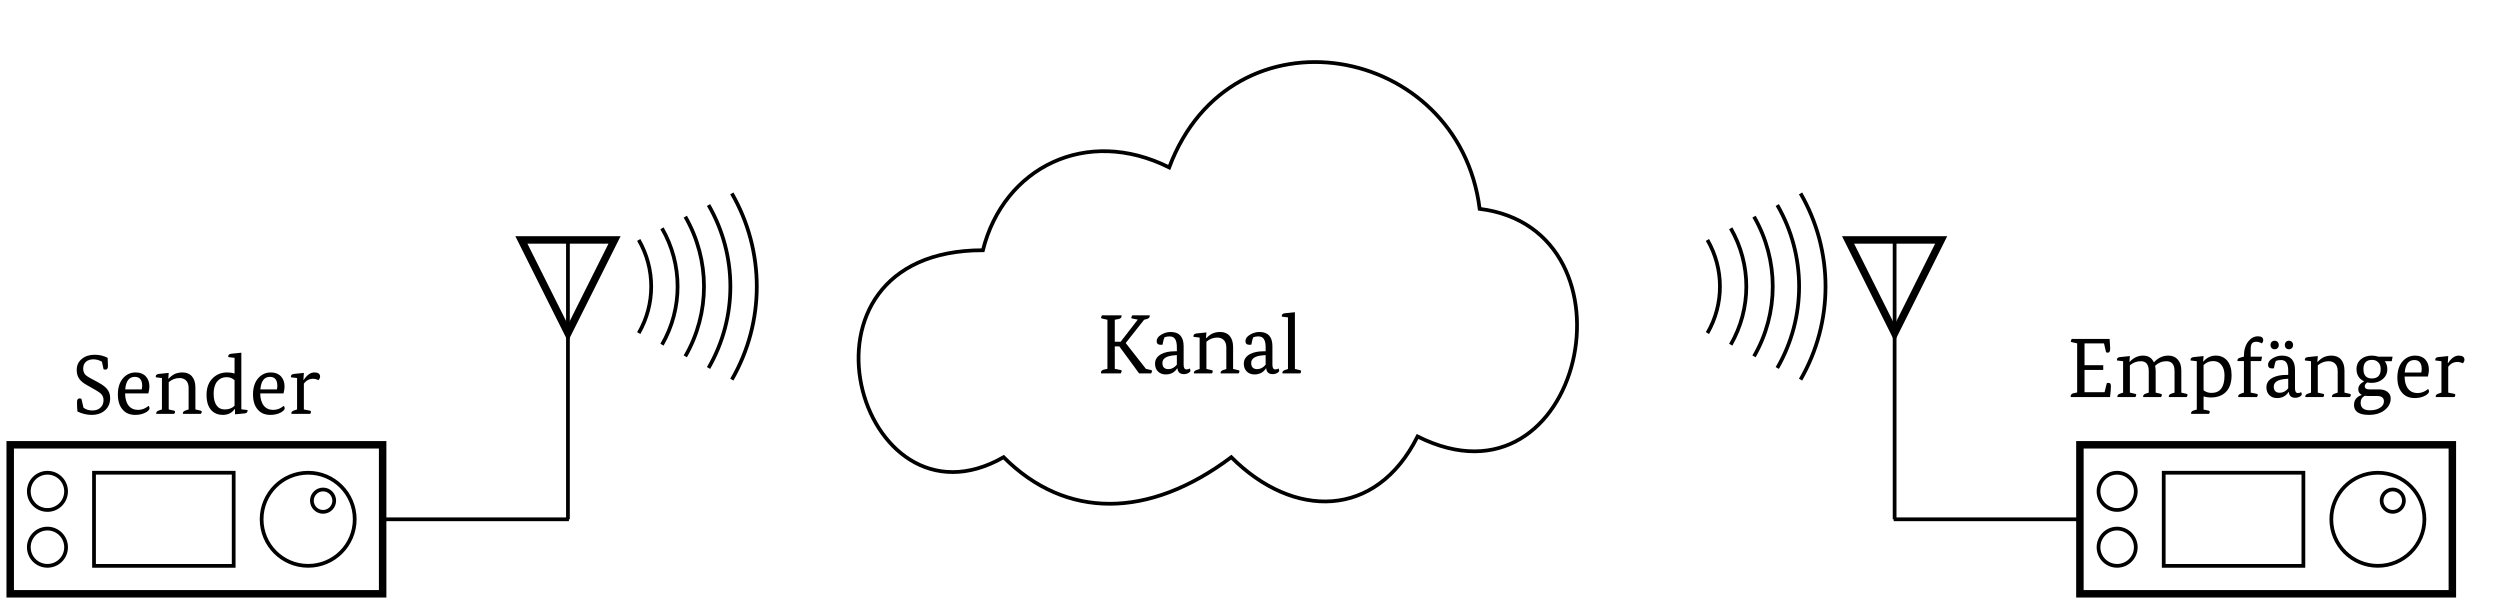
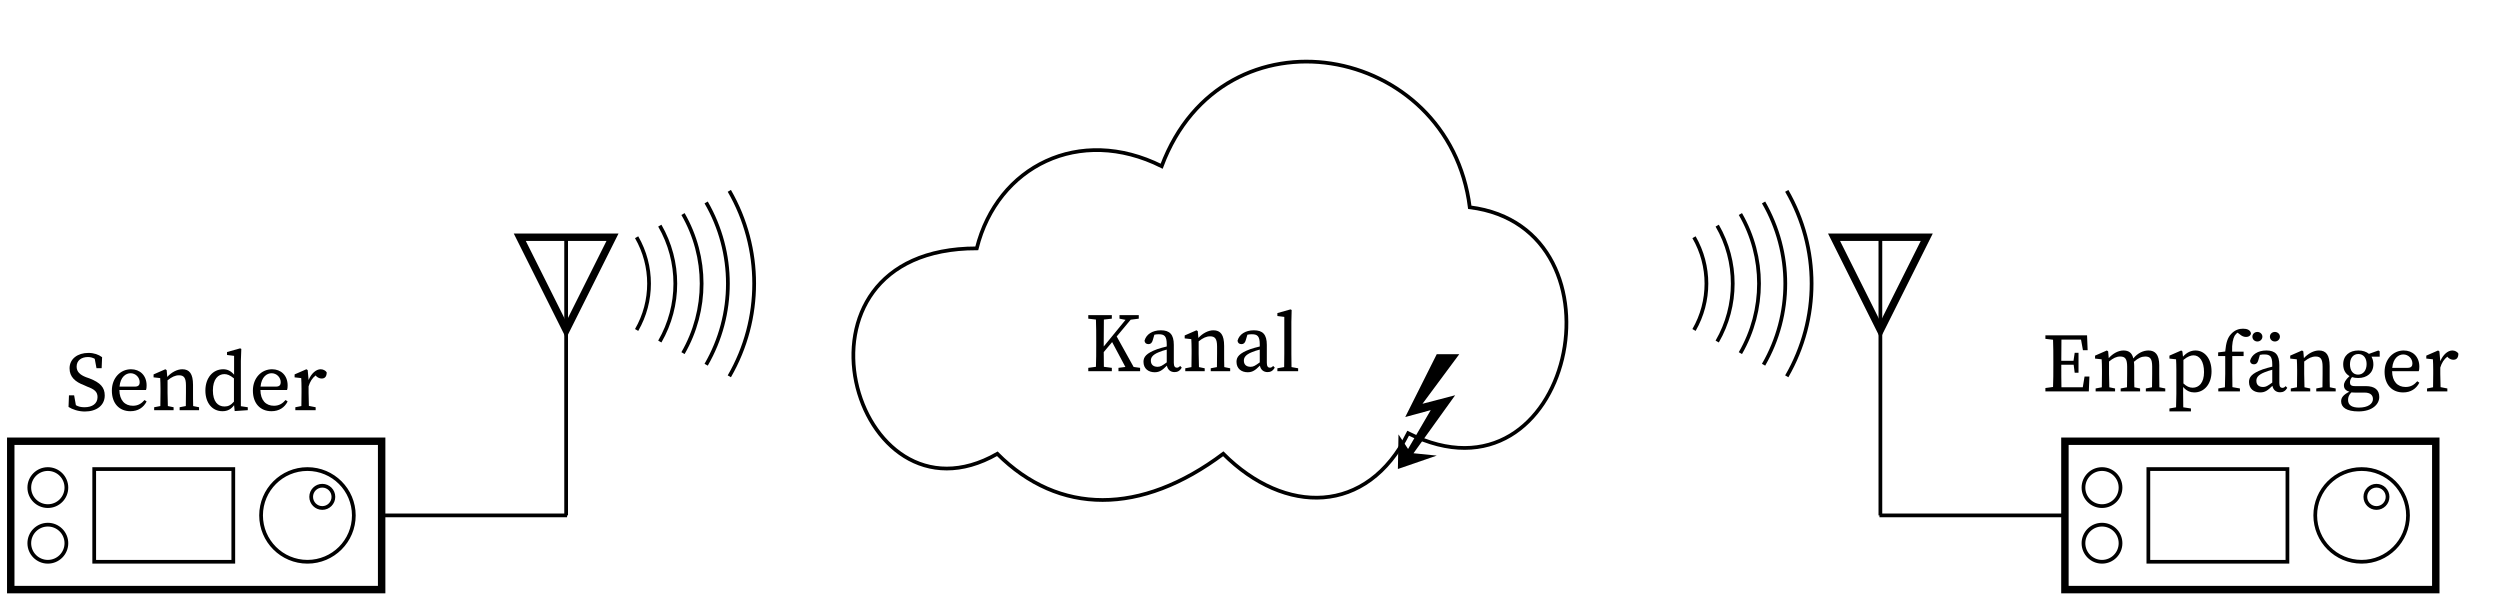
- <svg xmlns="http://www.w3.org/2000/svg" xmlns:xlink="http://www.w3.org/1999/xlink" width="264.988pt" height="63.666pt" viewBox="0 0 264.988 63.666" version="1.2">
+ <svg xmlns="http://www.w3.org/2000/svg" xmlns:xlink="http://www.w3.org/1999/xlink" width="265.347pt" height="63.484pt" viewBox="0 0 265.347 63.484">
  <defs>
    <g>
-       <symbol overflow="visible" id="glyph0-0">
-         <path style="stroke:none;" d="M 0.453 0 L 0.453 -6.25 L 4.797 -6.25 L 4.797 0 Z M 0.891 -0.453 L 4.359 -0.453 L 4.359 -5.797 L 0.891 -5.797 Z M 0.891 -0.453 " />
-       </symbol>
-       <symbol overflow="visible" id="glyph0-1">
-         <path style="stroke:none;" d="M 3.188 -5.531 C 2.895 -5.695 2.598 -5.781 2.297 -5.781 C 1.953 -5.781 1.68 -5.691 1.484 -5.516 C 1.297 -5.336 1.203 -5.098 1.203 -4.797 C 1.203 -4.535 1.281 -4.316 1.438 -4.141 C 1.531 -4.047 1.695 -3.93 1.938 -3.797 L 2.781 -3.344 C 3.219 -3.102 3.523 -2.879 3.703 -2.672 C 3.941 -2.398 4.062 -2.066 4.062 -1.672 C 4.062 -1.148 3.891 -0.727 3.547 -0.406 C 3.18 -0.062 2.695 0.109 2.094 0.109 C 1.602 0.109 1.102 -0.008 0.594 -0.25 C 0.562 -0.57 0.547 -0.906 0.547 -1.25 C 0.547 -1.508 0.641 -1.641 0.828 -1.641 C 0.879 -1.641 0.941 -1.625 1.016 -1.594 L 1.234 -0.656 C 1.492 -0.457 1.805 -0.359 2.172 -0.359 C 2.555 -0.359 2.852 -0.469 3.062 -0.688 C 3.258 -0.883 3.359 -1.145 3.359 -1.469 C 3.359 -1.738 3.258 -1.969 3.062 -2.156 C 2.926 -2.281 2.625 -2.473 2.156 -2.734 L 1.594 -3.047 C 1.25 -3.242 0.992 -3.445 0.828 -3.656 C 0.617 -3.926 0.516 -4.254 0.516 -4.641 C 0.516 -5.141 0.695 -5.535 1.062 -5.828 C 1.406 -6.117 1.859 -6.266 2.422 -6.266 C 2.93 -6.266 3.391 -6.156 3.797 -5.938 C 3.816 -5.508 3.828 -5.223 3.828 -5.078 C 3.828 -4.816 3.738 -4.688 3.562 -4.688 C 3.5 -4.688 3.43 -4.703 3.359 -4.734 Z M 3.188 -5.531 " />
-       </symbol>
-       <symbol overflow="visible" id="glyph0-2">
-         <path style="stroke:none;" d="M 1.156 -2.172 C 1.164 -1.609 1.289 -1.176 1.531 -0.875 C 1.77 -0.57 2.109 -0.422 2.547 -0.422 C 2.93 -0.422 3.297 -0.562 3.641 -0.844 C 3.703 -0.801 3.738 -0.719 3.75 -0.594 C 3.75 -0.457 3.617 -0.312 3.359 -0.156 C 3.035 0.02 2.66 0.109 2.234 0.109 C 1.691 0.109 1.266 -0.055 0.953 -0.391 C 0.578 -0.773 0.391 -1.332 0.391 -2.062 C 0.391 -2.801 0.582 -3.383 0.969 -3.812 C 1.32 -4.195 1.758 -4.391 2.281 -4.391 C 2.738 -4.391 3.098 -4.25 3.359 -3.969 C 3.609 -3.695 3.734 -3.336 3.734 -2.891 C 3.734 -2.691 3.695 -2.453 3.625 -2.172 Z M 2.188 -3.922 C 1.582 -3.922 1.242 -3.477 1.172 -2.594 L 2.922 -2.594 C 2.953 -2.719 2.969 -2.844 2.969 -2.969 C 2.969 -3.602 2.707 -3.922 2.188 -3.922 Z M 2.188 -3.922 " />
-       </symbol>
-       <symbol overflow="visible" id="glyph0-3">
-         <path style="stroke:none;" d="M 0.906 -0.469 L 0.906 -3.797 L 0.266 -3.875 C 0.254 -3.906 0.25 -3.93 0.25 -3.953 C 0.25 -4.117 0.359 -4.211 0.578 -4.234 L 1.625 -4.344 L 1.578 -3.734 L 1.609 -3.734 C 1.805 -3.93 1.977 -4.07 2.125 -4.156 C 2.395 -4.312 2.711 -4.391 3.078 -4.391 C 3.516 -4.391 3.852 -4.25 4.094 -3.969 C 4.332 -3.688 4.453 -3.297 4.453 -2.797 L 4.453 -0.469 L 5 -0.344 C 5.082 -0.332 5.125 -0.297 5.125 -0.234 C 5.125 -0.148 5.094 -0.07 5.031 0 L 3.141 0 C 3.129 -0.02 3.125 -0.039 3.125 -0.062 C 3.125 -0.195 3.219 -0.297 3.406 -0.359 L 3.734 -0.469 L 3.734 -2.75 C 3.734 -3.113 3.633 -3.383 3.438 -3.562 C 3.258 -3.719 3.039 -3.797 2.781 -3.797 C 2.344 -3.797 1.957 -3.648 1.625 -3.359 L 1.625 -0.469 L 2.172 -0.344 C 2.254 -0.332 2.297 -0.297 2.297 -0.234 C 2.297 -0.148 2.266 -0.07 2.203 0 L 0.312 0 C 0.301 -0.02 0.297 -0.039 0.297 -0.062 C 0.297 -0.195 0.391 -0.297 0.578 -0.359 Z M 0.906 -0.469 " />
-       </symbol>
-       <symbol overflow="visible" id="glyph0-4">
-         <path style="stroke:none;" d="M 3.406 -0.516 L 3.375 -0.516 C 3.082 -0.098 2.66 0.109 2.109 0.109 C 1.629 0.109 1.234 -0.047 0.922 -0.359 C 0.566 -0.723 0.391 -1.273 0.391 -2.016 C 0.391 -2.797 0.625 -3.398 1.094 -3.828 C 1.488 -4.203 1.988 -4.391 2.594 -4.391 C 2.852 -4.391 3.109 -4.352 3.359 -4.281 L 3.359 -5.938 L 2.703 -6.016 C 2.691 -6.047 2.688 -6.07 2.688 -6.094 C 2.688 -6.258 2.801 -6.352 3.031 -6.375 L 4.078 -6.484 L 4.078 -0.484 L 4.734 -0.406 C 4.734 -0.375 4.734 -0.348 4.734 -0.328 C 4.734 -0.16 4.625 -0.066 4.406 -0.047 L 3.406 0.047 Z M 2.312 -0.469 C 2.75 -0.469 3.098 -0.598 3.359 -0.859 L 3.359 -3.562 C 3.141 -3.781 2.852 -3.891 2.5 -3.891 C 2.102 -3.891 1.781 -3.742 1.531 -3.453 C 1.27 -3.141 1.141 -2.703 1.141 -2.141 C 1.141 -1.578 1.254 -1.148 1.484 -0.859 C 1.68 -0.598 1.957 -0.469 2.312 -0.469 Z M 2.312 -0.469 " />
-       </symbol>
-       <symbol overflow="visible" id="glyph0-5">
-         <path style="stroke:none;" d="M 0.906 -0.469 L 0.906 -3.797 L 0.266 -3.875 C 0.254 -3.906 0.25 -3.93 0.25 -3.953 C 0.25 -4.117 0.359 -4.211 0.578 -4.234 L 1.625 -4.344 L 1.578 -3.594 L 1.609 -3.594 C 1.953 -4.125 2.328 -4.391 2.734 -4.391 C 3.141 -4.391 3.344 -4.242 3.344 -3.953 C 3.344 -3.828 3.289 -3.703 3.188 -3.578 C 2.977 -3.672 2.785 -3.719 2.609 -3.719 C 2.203 -3.719 1.875 -3.547 1.625 -3.203 L 1.625 -0.469 L 2.25 -0.344 C 2.332 -0.332 2.375 -0.297 2.375 -0.234 C 2.375 -0.148 2.348 -0.07 2.297 0 L 0.312 0 C 0.301 -0.02 0.297 -0.039 0.297 -0.062 C 0.297 -0.195 0.391 -0.297 0.578 -0.359 Z M 0.906 -0.469 " />
-       </symbol>
-       <symbol overflow="visible" id="glyph0-6">
-         <path style="stroke:none;" d="M 5.578 -6.156 C 5.578 -6.133 5.578 -6.109 5.578 -6.078 C 5.578 -5.93 5.477 -5.828 5.281 -5.766 L 4.984 -5.688 L 3.031 -3.219 L 5.172 -0.484 L 5.703 -0.359 C 5.785 -0.336 5.828 -0.305 5.828 -0.266 C 5.828 -0.234 5.797 -0.145 5.734 0 L 4.453 0 L 2.359 -2.859 L 1.875 -2.859 L 1.875 -0.484 L 2.484 -0.359 C 2.566 -0.348 2.609 -0.316 2.609 -0.266 C 2.609 -0.234 2.578 -0.145 2.516 0 L 0.422 0 C 0.41 -0.02 0.406 -0.047 0.406 -0.078 C 0.406 -0.242 0.508 -0.352 0.719 -0.406 L 1.094 -0.484 L 1.094 -5.688 L 0.547 -5.812 C 0.461 -5.82 0.422 -5.852 0.422 -5.906 C 0.422 -5.957 0.453 -6.039 0.516 -6.156 L 2.594 -6.156 C 2.594 -6.133 2.594 -6.109 2.594 -6.078 C 2.594 -5.922 2.492 -5.816 2.297 -5.766 L 1.875 -5.688 L 1.875 -3.359 L 2.5 -3.359 L 4.312 -5.703 L 3.75 -5.812 C 3.664 -5.82 3.625 -5.852 3.625 -5.906 C 3.625 -5.957 3.66 -6.039 3.734 -6.156 Z M 5.578 -6.156 " />
-       </symbol>
-       <symbol overflow="visible" id="glyph0-7">
-         <path style="stroke:none;" d="M 2.656 -2.781 C 2.656 -3.164 2.594 -3.453 2.469 -3.641 C 2.352 -3.828 2.156 -3.922 1.875 -3.922 C 1.688 -3.922 1.508 -3.891 1.344 -3.828 C 1.27 -3.672 1.203 -3.41 1.141 -3.047 C 1.047 -3.035 0.984 -3.031 0.953 -3.031 C 0.66 -3.031 0.516 -3.16 0.516 -3.422 C 0.516 -3.68 0.672 -3.906 0.984 -4.094 C 1.297 -4.289 1.633 -4.391 2 -4.391 C 2.914 -4.391 3.375 -3.883 3.375 -2.875 L 3.375 -0.922 C 3.375 -0.586 3.477 -0.422 3.688 -0.422 C 3.832 -0.422 3.941 -0.457 4.016 -0.531 C 4.066 -0.457 4.094 -0.375 4.094 -0.281 C 4.094 -0.219 4.039 -0.148 3.938 -0.078 C 3.789 0.023 3.613 0.078 3.406 0.078 C 2.988 0.078 2.758 -0.125 2.719 -0.531 L 2.688 -0.531 C 2.414 -0.102 2.008 0.109 1.469 0.109 C 1.133 0.109 0.863 0.004 0.656 -0.203 C 0.445 -0.41 0.344 -0.688 0.344 -1.031 C 0.344 -1.469 0.562 -1.805 1 -2.047 C 1.375 -2.242 1.848 -2.344 2.422 -2.344 L 2.656 -2.344 Z M 1.766 -0.453 C 2.098 -0.453 2.395 -0.609 2.656 -0.922 L 2.656 -1.938 L 2.422 -1.922 C 1.555 -1.859 1.125 -1.586 1.125 -1.109 C 1.125 -0.672 1.336 -0.453 1.766 -0.453 Z M 1.766 -0.453 " />
-       </symbol>
-       <symbol overflow="visible" id="glyph0-8">
-         <path style="stroke:none;" d="M 0.859 -0.469 L 0.859 -5.938 L 0.219 -6.016 C 0.207 -6.047 0.203 -6.07 0.203 -6.094 C 0.203 -6.258 0.312 -6.352 0.531 -6.375 L 1.594 -6.484 L 1.594 -0.469 L 2.125 -0.344 C 2.207 -0.332 2.25 -0.297 2.25 -0.234 C 2.25 -0.148 2.219 -0.07 2.156 0 L 0.266 0 C 0.266 -0.02 0.266 -0.039 0.266 -0.062 C 0.266 -0.195 0.352 -0.297 0.531 -0.359 Z M 0.859 -0.469 " />
-       </symbol>
-       <symbol overflow="visible" id="glyph0-9">
-         <path style="stroke:none;" d="M 1.094 -0.484 L 1.094 -5.688 L 0.547 -5.812 C 0.461 -5.82 0.422 -5.852 0.422 -5.906 C 0.422 -5.957 0.453 -6.039 0.516 -6.156 L 4.531 -6.156 C 4.57 -5.656 4.594 -5.305 4.594 -5.109 C 4.594 -4.836 4.508 -4.703 4.344 -4.703 C 4.281 -4.703 4.219 -4.719 4.156 -4.75 L 3.938 -5.688 L 1.875 -5.688 L 1.875 -3.375 L 3.859 -3.375 L 3.859 -2.875 L 1.875 -2.875 L 1.875 -0.516 L 4 -0.516 L 4.234 -1.469 C 4.297 -1.488 4.363 -1.5 4.438 -1.5 C 4.594 -1.5 4.672 -1.379 4.672 -1.141 C 4.672 -0.898 4.641 -0.52 4.578 0 L 0.422 0 C 0.41 -0.02 0.406 -0.047 0.406 -0.078 C 0.406 -0.242 0.508 -0.352 0.719 -0.406 Z M 1.094 -0.484 " />
-       </symbol>
-       <symbol overflow="visible" id="glyph0-10">
-         <path style="stroke:none;" d="M 7.078 -0.469 L 7.609 -0.344 C 7.691 -0.332 7.734 -0.297 7.734 -0.234 C 7.734 -0.148 7.703 -0.07 7.641 0 L 5.75 0 C 5.75 -0.02 5.75 -0.039 5.75 -0.062 C 5.75 -0.195 5.836 -0.297 6.016 -0.359 L 6.359 -0.469 L 6.359 -2.75 C 6.359 -3.445 6.07 -3.797 5.5 -3.797 C 5.039 -3.797 4.641 -3.633 4.297 -3.312 C 4.336 -3.094 4.359 -2.922 4.359 -2.797 L 4.359 -0.469 L 4.891 -0.344 C 4.973 -0.332 5.016 -0.297 5.016 -0.234 C 5.016 -0.148 4.984 -0.07 4.922 0 L 3.031 0 C 3.031 -0.02 3.031 -0.039 3.031 -0.062 C 3.031 -0.195 3.117 -0.297 3.297 -0.359 L 3.625 -0.469 L 3.625 -2.75 C 3.625 -3.445 3.344 -3.797 2.781 -3.797 C 2.344 -3.797 1.957 -3.648 1.625 -3.359 L 1.625 -0.469 L 2.172 -0.344 C 2.254 -0.332 2.297 -0.297 2.297 -0.234 C 2.297 -0.148 2.266 -0.07 2.203 0 L 0.312 0 C 0.301 -0.02 0.297 -0.039 0.297 -0.062 C 0.297 -0.195 0.391 -0.297 0.578 -0.359 L 0.906 -0.469 L 0.906 -3.797 L 0.266 -3.875 C 0.254 -3.906 0.25 -3.93 0.25 -3.953 C 0.25 -4.117 0.359 -4.211 0.578 -4.234 L 1.625 -4.344 L 1.578 -3.734 L 1.609 -3.734 C 2.016 -4.172 2.488 -4.391 3.031 -4.391 C 3.57 -4.391 3.953 -4.148 4.172 -3.672 C 4.598 -4.148 5.109 -4.391 5.703 -4.391 C 6.129 -4.391 6.461 -4.25 6.703 -3.969 C 6.953 -3.695 7.078 -3.305 7.078 -2.797 Z M 7.078 -0.469 " />
-       </symbol>
-       <symbol overflow="visible" id="glyph0-11">
-         <path style="stroke:none;" d="M 0.859 1.328 L 0.859 -3.797 L 0.203 -3.875 C 0.203 -3.906 0.203 -3.93 0.203 -3.953 C 0.203 -4.117 0.312 -4.211 0.531 -4.234 L 1.578 -4.344 L 1.531 -3.75 L 1.547 -3.75 C 1.91 -4.176 2.352 -4.391 2.875 -4.391 C 3.383 -4.391 3.789 -4.207 4.094 -3.844 C 4.395 -3.477 4.547 -2.969 4.547 -2.312 C 4.547 -1.531 4.344 -0.938 3.938 -0.531 C 3.551 -0.145 3.02 0.047 2.344 0.047 C 2.094 0.047 1.836 0.008 1.578 -0.062 L 1.578 1.328 L 2.109 1.438 C 2.191 1.457 2.234 1.492 2.234 1.547 C 2.234 1.629 2.207 1.707 2.156 1.781 L 0.266 1.781 C 0.254 1.758 0.25 1.738 0.25 1.719 C 0.25 1.582 0.344 1.484 0.531 1.422 Z M 2.594 -3.812 C 2.207 -3.812 1.867 -3.672 1.578 -3.391 L 1.578 -0.719 C 1.816 -0.531 2.098 -0.438 2.422 -0.438 C 3.336 -0.438 3.797 -1.051 3.797 -2.281 C 3.797 -2.758 3.688 -3.133 3.469 -3.406 C 3.258 -3.676 2.969 -3.812 2.594 -3.812 Z M 2.594 -3.812 " />
-       </symbol>
-       <symbol overflow="visible" id="glyph0-12">
-         <path style="stroke:none;" d="M 0.922 -4.281 L 0.922 -4.328 C 0.922 -4.992 1.082 -5.523 1.406 -5.922 C 1.688 -6.266 2.023 -6.438 2.422 -6.438 C 2.785 -6.438 2.969 -6.297 2.969 -6.016 C 2.969 -5.898 2.914 -5.789 2.812 -5.688 C 2.625 -5.801 2.43 -5.859 2.234 -5.859 C 2.016 -5.859 1.859 -5.797 1.766 -5.672 C 1.68 -5.555 1.641 -5.363 1.641 -5.094 L 1.641 -4.281 L 2.844 -4.281 L 2.75 -3.812 L 1.641 -3.812 L 1.641 -0.469 L 2.266 -0.344 C 2.348 -0.332 2.391 -0.297 2.391 -0.234 C 2.391 -0.148 2.359 -0.07 2.297 0 L 0.328 0 C 0.316 -0.02 0.312 -0.039 0.312 -0.062 C 0.312 -0.195 0.406 -0.297 0.594 -0.359 L 0.922 -0.469 L 0.922 -3.812 L 0.234 -3.812 C 0.234 -3.844 0.234 -3.863 0.234 -3.875 C 0.234 -4.031 0.328 -4.129 0.516 -4.172 Z M 0.922 -4.281 " />
-       </symbol>
-       <symbol overflow="visible" id="glyph0-13">
-         <path style="stroke:none;" d="M 2.656 -2.781 C 2.656 -3.164 2.594 -3.453 2.469 -3.641 C 2.352 -3.828 2.156 -3.922 1.875 -3.922 C 1.688 -3.922 1.508 -3.891 1.344 -3.828 C 1.27 -3.672 1.203 -3.41 1.141 -3.047 C 1.047 -3.035 0.984 -3.031 0.953 -3.031 C 0.66 -3.031 0.516 -3.16 0.516 -3.422 C 0.516 -3.68 0.672 -3.906 0.984 -4.094 C 1.297 -4.289 1.633 -4.391 2 -4.391 C 2.914 -4.391 3.375 -3.883 3.375 -2.875 L 3.375 -0.922 C 3.375 -0.586 3.477 -0.422 3.688 -0.422 C 3.832 -0.422 3.941 -0.457 4.016 -0.531 C 4.066 -0.457 4.094 -0.375 4.094 -0.281 C 4.094 -0.219 4.039 -0.148 3.938 -0.078 C 3.789 0.023 3.613 0.078 3.406 0.078 C 2.988 0.078 2.758 -0.125 2.719 -0.531 L 2.688 -0.531 C 2.414 -0.102 2.008 0.109 1.469 0.109 C 1.133 0.109 0.863 0.004 0.656 -0.203 C 0.445 -0.41 0.344 -0.688 0.344 -1.031 C 0.344 -1.469 0.562 -1.805 1 -2.047 C 1.375 -2.242 1.848 -2.344 2.422 -2.344 L 2.656 -2.344 Z M 1.766 -0.453 C 2.098 -0.453 2.395 -0.609 2.656 -0.922 L 2.656 -1.938 L 2.422 -1.922 C 1.555 -1.859 1.125 -1.586 1.125 -1.109 C 1.125 -0.672 1.336 -0.453 1.766 -0.453 Z M 1.219 -5.062 C 1.094 -5.062 0.988 -5.102 0.906 -5.188 C 0.82 -5.27 0.781 -5.379 0.781 -5.516 C 0.781 -5.648 0.82 -5.758 0.906 -5.844 C 0.988 -5.926 1.094 -5.969 1.219 -5.969 C 1.344 -5.969 1.445 -5.926 1.531 -5.844 C 1.613 -5.758 1.656 -5.648 1.656 -5.516 C 1.656 -5.379 1.613 -5.27 1.531 -5.188 C 1.445 -5.102 1.344 -5.062 1.219 -5.062 Z M 2.734 -5.062 C 2.609 -5.062 2.504 -5.102 2.422 -5.188 C 2.336 -5.27 2.297 -5.379 2.297 -5.516 C 2.297 -5.648 2.336 -5.758 2.422 -5.844 C 2.504 -5.926 2.609 -5.969 2.734 -5.969 C 2.859 -5.969 2.961 -5.926 3.047 -5.844 C 3.129 -5.758 3.172 -5.648 3.172 -5.516 C 3.172 -5.379 3.129 -5.27 3.047 -5.188 C 2.961 -5.102 2.859 -5.062 2.734 -5.062 Z M 2.734 -5.062 " />
-       </symbol>
-       <symbol overflow="visible" id="glyph0-14">
-         <path style="stroke:none;" d="M 0.484 -2.969 C 0.484 -3.406 0.648 -3.758 0.984 -4.031 C 1.285 -4.27 1.66 -4.391 2.109 -4.391 C 2.348 -4.391 2.578 -4.352 2.797 -4.281 L 4.312 -4.281 L 4.219 -3.797 L 3.484 -3.797 C 3.66 -3.555 3.75 -3.281 3.75 -2.969 C 3.75 -2.52 3.582 -2.16 3.25 -1.891 C 2.945 -1.629 2.551 -1.5 2.062 -1.5 C 1.926 -1.5 1.785 -1.516 1.641 -1.547 C 1.453 -1.441 1.359 -1.305 1.359 -1.141 C 1.359 -0.922 1.52 -0.812 1.844 -0.812 L 2.859 -0.812 C 3.242 -0.812 3.547 -0.723 3.766 -0.547 C 3.992 -0.379 4.109 -0.145 4.109 0.156 C 4.109 0.625 3.906 1.023 3.5 1.359 C 3.07 1.711 2.504 1.891 1.797 1.891 C 0.742 1.891 0.219 1.539 0.219 0.844 C 0.219 0.32 0.488 -0.031 1.031 -0.219 L 1.031 -0.234 C 0.789 -0.359 0.672 -0.555 0.672 -0.828 C 0.672 -1.16 0.875 -1.438 1.281 -1.656 L 1.281 -1.672 C 0.75 -1.922 0.484 -2.352 0.484 -2.969 Z M 2.109 -1.969 C 2.734 -1.969 3.047 -2.301 3.047 -2.969 C 3.047 -3.27 2.961 -3.504 2.797 -3.672 C 2.629 -3.848 2.406 -3.938 2.125 -3.938 C 1.52 -3.938 1.219 -3.613 1.219 -2.969 C 1.219 -2.301 1.516 -1.969 2.109 -1.969 Z M 1.719 -0.109 C 1.594 -0.109 1.477 -0.117 1.375 -0.141 C 1.07 0.016 0.922 0.266 0.922 0.609 C 0.922 1.141 1.254 1.406 1.922 1.406 C 2.379 1.406 2.742 1.305 3.016 1.109 C 3.266 0.941 3.391 0.723 3.391 0.453 C 3.391 0.078 3.145 -0.109 2.656 -0.109 Z M 1.719 -0.109 " />
-       </symbol>
+       <g id="glyph-0-0">
+         <path d="M 2.062 -0.312 C 1.688 -0.312 1.406 -0.375 1.141 -0.531 L 0.953 -1.578 L 0.406 -1.578 L 0.359 -0.344 C 0.766 -0.078 1.422 0.141 2.094 0.141 C 3.328 0.141 4.203 -0.5 4.203 -1.562 C 4.203 -2.406 3.75 -2.922 2.578 -3.375 L 2.219 -3.5 C 1.578 -3.75 1.219 -4.078 1.219 -4.625 C 1.219 -5.297 1.75 -5.641 2.422 -5.641 C 2.688 -5.641 2.922 -5.578 3.141 -5.453 L 3.328 -4.453 L 3.875 -4.453 L 3.922 -5.625 C 3.547 -5.906 3.062 -6.078 2.469 -6.078 C 1.328 -6.078 0.469 -5.453 0.469 -4.438 C 0.469 -3.531 1.078 -3 2 -2.656 L 2.344 -2.5 C 3.109 -2.219 3.438 -1.953 3.438 -1.391 C 3.438 -0.703 2.891 -0.312 2.062 -0.312 Z M 2.062 -0.312 " />
+       </g>
+       <g id="glyph-0-1">
+         <path d="M 2.391 -3.922 C 2.938 -3.922 3.359 -3.469 3.359 -2.969 C 3.359 -2.719 3.266 -2.5 2.844 -2.5 L 1.219 -2.5 C 1.312 -3.531 1.891 -3.922 2.391 -3.922 Z M 2.438 -4.344 C 1.328 -4.344 0.406 -3.438 0.406 -2.078 C 0.406 -0.719 1.188 0.109 2.375 0.109 C 3.188 0.109 3.766 -0.281 4.094 -0.922 L 3.875 -1.078 C 3.562 -0.719 3.203 -0.469 2.641 -0.469 C 1.781 -0.469 1.219 -1.047 1.203 -2.141 L 4.031 -2.141 C 4.078 -2.25 4.094 -2.422 4.094 -2.625 C 4.094 -3.703 3.375 -4.344 2.438 -4.344 Z M 2.438 -4.344 " />
+       </g>
+       <g id="glyph-0-2">
+         <path d="M 3.344 -4.344 C 2.797 -4.344 2.188 -4.016 1.75 -3.531 L 1.688 -4.25 L 1.547 -4.344 L 0.297 -3.797 L 0.297 -3.484 L 1 -3.406 C 1.016 -3.047 1.031 -2.781 1.031 -2.297 L 1.031 -1.859 C 1.031 -1.469 1.016 -0.891 1.016 -0.438 L 0.359 -0.312 L 0.359 0 L 2.422 0 L 2.422 -0.312 L 1.812 -0.438 C 1.797 -0.891 1.781 -1.469 1.781 -1.859 L 1.781 -3.172 C 2.234 -3.531 2.594 -3.703 3 -3.703 C 3.516 -3.703 3.734 -3.438 3.734 -2.625 L 3.734 -1.859 C 3.734 -1.453 3.719 -0.875 3.719 -0.438 L 3.062 -0.312 L 3.062 0 L 5.125 0 L 5.125 -0.312 L 4.5 -0.438 C 4.484 -0.891 4.484 -1.453 4.484 -1.859 L 4.484 -2.688 C 4.484 -3.859 4.109 -4.344 3.344 -4.344 Z M 3.344 -4.344 " />
+       </g>
+       <g id="glyph-0-3">
+         <path d="M 1.203 -2.094 C 1.203 -3.297 1.766 -3.828 2.422 -3.828 C 2.719 -3.828 3.016 -3.719 3.438 -3.375 L 3.438 -0.906 C 3.109 -0.531 2.828 -0.391 2.438 -0.391 C 1.719 -0.391 1.203 -0.922 1.203 -2.094 Z M 4.906 0 L 4.906 -0.312 L 4.172 -0.422 L 4.172 -5.234 L 4.219 -6.5 L 4.094 -6.562 L 2.703 -6.172 L 2.703 -5.859 L 3.453 -5.766 L 3.453 -3.766 C 3.094 -4.188 2.719 -4.344 2.297 -4.344 C 1.203 -4.344 0.406 -3.438 0.406 -2.078 C 0.406 -0.781 1.125 0.109 2.219 0.109 C 2.766 0.109 3.141 -0.109 3.453 -0.531 L 3.516 0.094 Z M 4.906 0 " />
+       </g>
+       <g id="glyph-0-4">
+         <path d="M 0.375 0 L 2.531 0 L 2.531 -0.312 L 1.812 -0.453 C 1.797 -0.891 1.781 -1.469 1.781 -1.859 L 1.781 -2.531 C 1.938 -3.047 2.172 -3.406 2.531 -3.688 L 2.625 -3.578 C 2.797 -3.438 2.969 -3.359 3.172 -3.359 C 3.531 -3.359 3.703 -3.594 3.703 -4.016 C 3.594 -4.203 3.328 -4.344 3.062 -4.344 C 2.578 -4.344 2.078 -3.906 1.781 -3.203 L 1.688 -4.25 L 1.547 -4.344 L 0.297 -3.797 L 0.297 -3.484 L 1 -3.406 C 1.016 -3.047 1.031 -2.781 1.031 -2.297 L 1.031 -1.859 C 1.031 -1.469 1.016 -0.875 1.016 -0.438 L 0.375 -0.312 Z M 0.375 0 " />
+       </g>
+       <g id="glyph-0-5">
+         <path d="M 1.234 -2.75 C 1.234 -1.984 1.234 -1.203 1.203 -0.469 L 0.391 -0.359 L 0.391 0 L 2.891 0 L 2.891 -0.359 L 2.047 -0.469 C 2.031 -1.016 2.031 -1.562 2.031 -2.031 L 2.922 -3.094 L 4.328 -0.453 L 3.594 -0.359 L 3.594 0 L 5.891 0 L 5.891 -0.359 L 5.203 -0.453 L 3.406 -3.688 L 4.891 -5.469 L 5.75 -5.578 L 5.75 -5.953 L 3.703 -5.953 L 3.703 -5.578 L 4.344 -5.453 L 2.031 -2.625 L 2.031 -3.188 C 2.031 -3.969 2.031 -4.734 2.047 -5.484 L 2.891 -5.578 L 2.891 -5.953 L 0.391 -5.953 L 0.391 -5.578 L 1.203 -5.484 C 1.234 -4.719 1.234 -3.953 1.234 -3.188 Z M 1.234 -2.75 " />
+       </g>
+       <g id="glyph-0-6">
+         <path d="M 3.703 0.094 C 4.016 0.094 4.266 -0.031 4.469 -0.375 L 4.297 -0.562 C 4.203 -0.453 4.094 -0.375 3.953 -0.375 C 3.75 -0.375 3.625 -0.516 3.625 -0.891 L 3.625 -2.797 C 3.625 -3.906 3.188 -4.344 2.25 -4.344 C 1.344 -4.344 0.688 -3.906 0.516 -3.234 C 0.547 -3 0.688 -2.875 0.938 -2.875 C 1.172 -2.875 1.312 -3.016 1.391 -3.297 L 1.562 -3.875 C 1.75 -3.922 1.906 -3.922 2.047 -3.922 C 2.625 -3.922 2.875 -3.719 2.875 -2.859 L 2.875 -2.625 C 2.531 -2.547 2.156 -2.438 1.875 -2.344 C 0.672 -1.906 0.406 -1.5 0.406 -1 C 0.406 -0.266 0.938 0.109 1.594 0.109 C 2.109 0.109 2.406 -0.109 2.891 -0.594 C 2.969 -0.172 3.266 0.094 3.703 0.094 Z M 1.188 -1.125 C 1.188 -1.391 1.297 -1.734 2.062 -2.031 C 2.25 -2.109 2.562 -2.219 2.875 -2.297 L 2.875 -0.938 C 2.375 -0.578 2.203 -0.469 1.906 -0.469 C 1.5 -0.469 1.188 -0.656 1.188 -1.125 Z M 1.188 -1.125 " />
+       </g>
+       <g id="glyph-0-7">
+         <path d="M 0.219 -6.172 L 0.219 -5.859 L 0.953 -5.766 L 0.953 -1.859 C 0.953 -1.391 0.938 -0.922 0.938 -0.438 L 0.219 -0.312 L 0.219 0 L 2.422 0 L 2.422 -0.312 L 1.719 -0.438 C 1.703 -0.922 1.703 -1.391 1.703 -1.859 L 1.703 -5.234 L 1.734 -6.5 L 1.609 -6.562 Z M 0.219 -6.172 " />
+       </g>
+       <g id="glyph-0-8">
+         <path d="M 1.234 -2.75 C 1.234 -1.984 1.234 -1.203 1.203 -0.469 L 0.391 -0.359 L 0.391 0 L 5 0 L 5.062 -1.578 L 4.547 -1.578 L 4.359 -0.438 L 2.094 -0.438 C 2.078 -1.188 2.078 -1.938 2.078 -2.828 L 3.391 -2.828 L 3.5 -1.984 L 3.906 -1.984 L 3.906 -4.094 L 3.5 -4.094 L 3.375 -3.25 L 2.078 -3.25 C 2.078 -3.969 2.078 -4.75 2.094 -5.5 L 4.172 -5.5 L 4.375 -4.375 L 4.875 -4.375 L 4.812 -5.953 L 0.391 -5.953 L 0.391 -5.578 L 1.203 -5.484 C 1.234 -4.719 1.234 -3.953 1.234 -3.188 Z M 1.234 -2.75 " />
+       </g>
+       <g id="glyph-0-9">
+         <path d="M 5.969 -4.344 C 5.406 -4.344 4.812 -4.062 4.359 -3.5 C 4.219 -4.094 3.875 -4.344 3.312 -4.344 C 2.766 -4.344 2.172 -4.016 1.75 -3.531 L 1.688 -4.25 L 1.547 -4.344 L 0.297 -3.797 L 0.297 -3.484 L 1 -3.406 C 1.016 -3.047 1.031 -2.781 1.031 -2.297 L 1.031 -1.859 C 1.031 -1.469 1.016 -0.891 1.016 -0.438 L 0.359 -0.312 L 0.359 0 L 2.422 0 L 2.422 -0.312 L 1.812 -0.438 C 1.797 -0.891 1.781 -1.469 1.781 -1.859 L 1.781 -3.172 C 2.219 -3.531 2.562 -3.703 2.969 -3.703 C 3.5 -3.703 3.703 -3.438 3.703 -2.625 L 3.703 -1.859 C 3.703 -1.453 3.688 -0.875 3.688 -0.438 L 3.016 -0.312 L 3.016 0 L 5.078 0 L 5.078 -0.312 L 4.469 -0.438 C 4.453 -0.891 4.453 -1.453 4.453 -1.859 L 4.453 -2.688 C 4.453 -2.859 4.438 -3 4.422 -3.141 C 4.875 -3.547 5.25 -3.703 5.625 -3.703 C 6.141 -3.703 6.359 -3.469 6.359 -2.641 L 6.359 -1.859 C 6.359 -1.453 6.359 -0.875 6.344 -0.438 L 5.688 -0.312 L 5.688 0 L 7.75 0 L 7.75 -0.312 L 7.125 -0.438 C 7.125 -0.891 7.109 -1.453 7.109 -1.859 L 7.109 -2.781 C 7.109 -3.891 6.688 -4.344 5.969 -4.344 Z M 5.969 -4.344 " />
+       </g>
+       <g id="glyph-0-10">
+         <path d="M 3.984 -2.047 C 3.984 -0.906 3.438 -0.391 2.781 -0.391 C 2.438 -0.391 2.125 -0.531 1.797 -0.844 L 1.797 -3.344 C 2.25 -3.719 2.594 -3.828 2.875 -3.828 C 3.516 -3.828 3.984 -3.188 3.984 -2.047 Z M 1.047 0.25 C 1.047 0.734 1.031 1.203 1.016 1.688 L 0.312 1.812 L 0.312 2.125 L 2.594 2.125 L 2.594 1.812 L 1.781 1.688 C 1.781 1.188 1.766 0.719 1.766 0.234 L 1.766 -0.469 C 2.141 -0.031 2.547 0.109 2.953 0.109 C 3.984 0.109 4.781 -0.75 4.781 -2.125 C 4.781 -3.5 4.031 -4.344 3.078 -4.344 C 2.609 -4.344 2.156 -4.141 1.75 -3.688 L 1.688 -4.25 L 1.562 -4.344 L 0.312 -3.797 L 0.312 -3.484 L 1.016 -3.406 C 1.031 -3.047 1.047 -2.781 1.047 -2.297 Z M 1.047 0.25 " />
+       </g>
+       <g id="glyph-0-11">
+         <path d="M 1.047 -1.859 C 1.047 -1.391 1.031 -0.922 1.016 -0.438 L 0.312 -0.312 L 0.312 0 L 2.609 0 L 2.609 -0.312 L 1.812 -0.453 C 1.812 -0.922 1.797 -1.391 1.797 -1.859 L 1.797 -3.75 L 3 -3.75 L 3 -4.219 L 1.781 -4.219 C 1.75 -5.078 1.875 -5.578 2.047 -5.906 C 2.141 -6.031 2.234 -6.156 2.359 -6.234 L 2.609 -6.047 C 2.812 -5.875 3.016 -5.781 3.25 -5.781 C 3.578 -5.781 3.766 -5.953 3.781 -6.172 C 3.703 -6.531 3.359 -6.656 2.938 -6.656 C 2.531 -6.656 2.078 -6.531 1.688 -6.109 C 1.297 -5.703 1.141 -5.188 1.047 -4.234 L 0.297 -4.141 L 0.297 -3.75 L 1.047 -3.75 Z M 1.047 -1.859 " />
+       </g>
+       <g id="glyph-0-12">
+         <path d="M 3.703 0.094 C 4.016 0.094 4.266 -0.031 4.469 -0.375 L 4.297 -0.562 C 4.203 -0.453 4.094 -0.375 3.953 -0.375 C 3.75 -0.375 3.625 -0.516 3.625 -0.891 L 3.625 -2.797 C 3.625 -3.906 3.188 -4.344 2.25 -4.344 C 1.344 -4.344 0.688 -3.906 0.516 -3.234 C 0.547 -3 0.688 -2.875 0.938 -2.875 C 1.172 -2.875 1.312 -3.016 1.391 -3.297 L 1.562 -3.875 C 1.75 -3.922 1.906 -3.922 2.047 -3.922 C 2.625 -3.922 2.875 -3.719 2.875 -2.859 L 2.875 -2.625 C 2.531 -2.547 2.156 -2.438 1.875 -2.344 C 0.672 -1.906 0.406 -1.5 0.406 -1 C 0.406 -0.266 0.938 0.109 1.594 0.109 C 2.109 0.109 2.406 -0.109 2.891 -0.594 C 2.969 -0.172 3.266 0.094 3.703 0.094 Z M 1.297 -5.297 C 1.578 -5.297 1.828 -5.516 1.828 -5.812 C 1.828 -6.094 1.578 -6.312 1.297 -6.312 C 1 -6.312 0.766 -6.094 0.766 -5.812 C 0.766 -5.516 1 -5.297 1.297 -5.297 Z M 3.156 -5.297 C 3.438 -5.297 3.688 -5.516 3.688 -5.812 C 3.688 -6.094 3.438 -6.312 3.156 -6.312 C 2.859 -6.312 2.625 -6.094 2.625 -5.812 C 2.625 -5.516 2.859 -5.297 3.156 -5.297 Z M 1.188 -1.125 C 1.188 -1.391 1.297 -1.734 2.062 -2.031 C 2.25 -2.109 2.562 -2.219 2.875 -2.297 L 2.875 -0.938 C 2.375 -0.578 2.203 -0.469 1.906 -0.469 C 1.5 -0.469 1.188 -0.656 1.188 -1.125 Z M 1.188 -1.125 " />
+       </g>
+       <g id="glyph-0-13">
+         <path d="M 2.141 -3.969 C 2.688 -3.969 3.016 -3.531 3.016 -2.906 C 3.016 -2.25 2.672 -1.781 2.109 -1.781 C 1.562 -1.781 1.25 -2.219 1.25 -2.875 C 1.25 -3.516 1.578 -3.969 2.141 -3.969 Z M 0.531 -2.875 C 0.531 -2.281 0.781 -1.859 1.203 -1.625 C 0.766 -1.219 0.609 -0.922 0.609 -0.641 C 0.609 -0.297 0.797 -0.078 1.188 0.031 C 0.531 0.359 0.312 0.672 0.312 1.047 C 0.312 1.688 0.875 2.125 2.156 2.125 C 3.625 2.125 4.359 1.359 4.359 0.594 C 4.359 -0.141 3.906 -0.562 2.922 -0.562 L 1.766 -0.562 C 1.344 -0.562 1.25 -0.719 1.25 -0.953 C 1.25 -1.156 1.312 -1.328 1.469 -1.516 C 1.656 -1.453 1.891 -1.422 2.125 -1.422 C 3.047 -1.422 3.734 -1.953 3.734 -2.875 C 3.734 -3.203 3.656 -3.469 3.531 -3.688 L 4.406 -3.688 L 4.406 -4.25 L 4.266 -4.344 L 3.266 -3.984 C 2.984 -4.219 2.594 -4.344 2.141 -4.344 C 1.203 -4.344 0.531 -3.812 0.531 -2.875 Z M 2.203 1.719 C 1.5 1.719 1.047 1.484 1.047 0.906 C 1.047 0.609 1.141 0.375 1.391 0.109 C 1.516 0.109 1.641 0.125 1.766 0.125 L 2.797 0.125 C 3.438 0.125 3.688 0.422 3.688 0.812 C 3.688 1.312 3.172 1.719 2.203 1.719 Z M 2.203 1.719 " />
+       </g>
+       <g id="glyph-1-0">
+         <path d="M 7.219 -12.188 L 4.828 -12.188 L 1.484 -5.516 L 4.188 -6.25 L 1.781 -2.125 L 0.766 -3.672 L 0.703 0 L 4.828 -1.422 L 2.359 -1.672 L 6.781 -7.828 L 3.312 -6.922 Z M 7.219 -12.188 " />
+       </g>
    </g>
-     <clipPath id="clip1">
-       <path d="M 0.684 46 L 41 46 L 41 63.332 L 0.684 63.332 Z M 0.684 46 " />
+     <clipPath id="clip-0">
+       <path clip-rule="nonzero" d="M 0.746 46 L 41 46 L 41 62.973 L 0.746 62.973 Z M 0.746 46 " />
    </clipPath>
-     <clipPath id="clip2">
-       <path d="M 0.684 44 L 44 44 L 44 63.332 L 0.684 63.332 Z M 0.684 44 " />
+     <clipPath id="clip-1">
+       <path clip-rule="nonzero" d="M 0.746 44 L 44 44 L 44 62.973 L 0.746 62.973 Z M 0.746 44 " />
    </clipPath>
-     <clipPath id="clip3">
-       <path d="M 220 46 L 261 46 L 261 63.332 L 220 63.332 Z M 220 46 " />
+     <clipPath id="clip-2">
+       <path clip-rule="nonzero" d="M 218 46 L 259 46 L 259 62.973 L 218 62.973 Z M 218 46 " />
    </clipPath>
-     <clipPath id="clip4">
-       <path d="M 216 44 L 263 44 L 263 63.332 L 216 63.332 Z M 216 44 " />
+     <clipPath id="clip-3">
+       <path clip-rule="nonzero" d="M 215 44 L 262 44 L 262 62.973 L 215 62.973 Z M 215 44 " />
    </clipPath>
  </defs>
-   <g id="surface1">
-     <g clip-path="url(#clip1)" clip-rule="nonzero">
-       <path style="fill:none;stroke-width:0.797;stroke-linecap:butt;stroke-linejoin:miter;stroke:rgb(0%,0%,0%);stroke-opacity:1;stroke-miterlimit:10;" d="M -19.842 7.935 L 19.841 7.935 L 19.841 -7.937 L -19.842 -7.937 Z M -19.842 7.935 " transform="matrix(0.994781,0,0,-0.994781,20.82085,55.04224)" />
-     </g>
-     <g clip-path="url(#clip2)" clip-rule="nonzero">
-       <path style="fill:none;stroke-width:0.399;stroke-linecap:butt;stroke-linejoin:miter;stroke:rgb(0%,0%,0%);stroke-opacity:1;stroke-miterlimit:10;" d="M 16.865 -0.001 C 16.865 2.74 14.646 4.959 11.905 4.959 C 9.164 4.959 6.946 2.74 6.946 -0.001 C 6.946 -2.742 9.164 -4.96 11.905 -4.96 C 14.646 -4.96 16.865 -2.742 16.865 -0.001 Z M 14.682 1.986 C 14.682 2.642 14.151 3.176 13.492 3.176 C 12.836 3.176 12.302 2.642 12.302 1.986 C 12.302 1.327 12.836 0.792 13.492 0.792 C 14.151 0.792 14.682 1.327 14.682 1.986 Z M -13.889 2.976 C -13.889 4.071 -14.777 4.959 -15.872 4.959 C -16.972 4.959 -17.859 4.071 -17.859 2.976 C -17.859 1.88 -16.972 0.993 -15.872 0.993 C -14.777 0.993 -13.889 1.88 -13.889 2.976 Z M -13.889 -2.977 C -13.889 -1.882 -14.777 -0.99 -15.872 -0.99 C -16.972 -0.99 -17.859 -1.882 -17.859 -2.977 C -17.859 -4.073 -16.972 -4.96 -15.872 -4.96 C -14.777 -4.96 -13.889 -4.073 -13.889 -2.977 Z M -10.913 -4.96 L 3.969 -4.96 L 3.969 4.959 L -10.913 4.959 Z M -10.913 -4.96 " transform="matrix(0.994781,0,0,-0.994781,20.82085,55.04224)" />
-     </g>
-     <path style="fill:none;stroke-width:0.399;stroke-linecap:butt;stroke-linejoin:miter;stroke:rgb(0%,0%,0%);stroke-opacity:1;stroke-miterlimit:10;" d="M 19.841 -0.001 L 39.687 -0.001 M 39.585 -0.001 L 39.585 29.764 " transform="matrix(0.994781,0,0,-0.994781,20.82085,55.04224)" />
-     <path style="fill:none;stroke-width:0.797;stroke-linecap:butt;stroke-linejoin:miter;stroke:rgb(0%,0%,0%);stroke-opacity:1;stroke-miterlimit:10;" d="M 39.585 29.764 L 44.548 29.764 L 39.585 19.841 L 34.625 29.764 L 39.585 29.764 " transform="matrix(0.994781,0,0,-0.994781,20.82085,55.04224)" />
-     <path style="fill:none;stroke-width:0.399;stroke-linecap:butt;stroke-linejoin:miter;stroke:rgb(0%,0%,0%);stroke-opacity:1;stroke-miterlimit:10;" d="M 47.128 29.764 C 48.899 26.693 48.899 22.912 47.128 19.841 M 49.606 31.005 C 51.821 27.168 51.821 22.441 49.606 18.604 M 52.088 32.246 C 54.746 27.64 54.746 21.965 52.088 17.363 M 54.565 33.483 C 57.668 28.115 57.668 21.494 54.565 16.122 M 57.047 34.723 C 60.593 28.586 60.593 21.019 57.047 14.882 " transform="matrix(0.994781,0,0,-0.994781,20.82085,55.04224)" />
-     <g style="fill:rgb(0%,0%,0%);fill-opacity:1;">
-       <use xlink:href="#glyph0-1" x="7.615" y="43.868" />
-       <use xlink:href="#glyph0-2" x="12.102" y="43.868" />
-       <use xlink:href="#glyph0-3" x="16.258" y="43.868" />
-       <use xlink:href="#glyph0-4" x="21.503" y="43.868" />
-       <use xlink:href="#glyph0-2" x="26.427" y="43.868" />
-       <use xlink:href="#glyph0-5" x="30.583" y="43.868" />
-     </g>
-     <path style="fill:none;stroke-width:0.399;stroke-linecap:butt;stroke-linejoin:miter;stroke:rgb(0%,0%,0%);stroke-opacity:1;stroke-miterlimit:10;" d="M 86.007 6.616 C 70.571 -2.204 61.747 28.668 83.8 28.668 C 86.007 37.492 94.826 41.902 103.65 37.492 C 110.266 55.131 134.522 50.721 136.729 33.078 C 154.371 30.875 147.755 -0.001 130.112 8.823 C 125.702 -0.001 116.879 -0.001 110.266 6.616 C 101.443 -0.001 92.623 -0.001 86.007 6.616 Z M 86.007 6.616 " transform="matrix(0.994781,0,0,-0.994781,20.82085,55.04224)" />
-     <g style="fill:rgb(0%,0%,0%);fill-opacity:1;">
-       <use xlink:href="#glyph0-6" x="116.287" y="39.579" />
-       <use xlink:href="#glyph0-7" x="122.085" y="39.579" />
-       <use xlink:href="#glyph0-3" x="126.25" y="39.579" />
-       <use xlink:href="#glyph0-7" x="131.495" y="39.579" />
-       <use xlink:href="#glyph0-8" x="135.66" y="39.579" />
-     </g>
-     <g clip-path="url(#clip3)" clip-rule="nonzero">
-       <path style="fill:none;stroke-width:0.797;stroke-linecap:butt;stroke-linejoin:miter;stroke:rgb(0%,0%,0%);stroke-opacity:1;stroke-miterlimit:10;" d="M 200.687 7.935 L 240.371 7.935 L 240.371 -7.937 L 200.687 -7.937 Z M 200.687 7.935 " transform="matrix(0.994781,0,0,-0.994781,20.82085,55.04224)" />
-     </g>
-     <g clip-path="url(#clip4)" clip-rule="nonzero">
-       <path style="fill:none;stroke-width:0.399;stroke-linecap:butt;stroke-linejoin:miter;stroke:rgb(0%,0%,0%);stroke-opacity:1;stroke-miterlimit:10;" d="M 237.395 -0.001 C 237.395 2.74 235.176 4.959 232.435 4.959 C 229.694 4.959 227.476 2.74 227.476 -0.001 C 227.476 -2.742 229.694 -4.96 232.435 -4.96 C 235.176 -4.96 237.395 -2.742 237.395 -0.001 Z M 235.211 1.986 C 235.211 2.642 234.681 3.176 234.022 3.176 C 233.366 3.176 232.832 2.642 232.832 1.986 C 232.832 1.327 233.366 0.792 234.022 0.792 C 234.681 0.792 235.211 1.327 235.211 1.986 Z M 206.64 2.976 C 206.64 4.071 205.753 4.959 204.653 4.959 C 203.558 4.959 202.67 4.071 202.67 2.976 C 202.67 1.88 203.558 0.993 204.653 0.993 C 205.753 0.993 206.64 1.88 206.64 2.976 Z M 206.64 -2.977 C 206.64 -1.882 205.753 -0.99 204.653 -0.99 C 203.558 -0.99 202.67 -1.882 202.67 -2.977 C 202.67 -4.073 203.558 -4.96 204.653 -4.96 C 205.753 -4.96 206.64 -4.073 206.64 -2.977 Z M 209.617 -4.96 L 224.499 -4.96 L 224.499 4.959 L 209.617 4.959 Z M 209.617 -4.96 " transform="matrix(0.994781,0,0,-0.994781,20.82085,55.04224)" />
-     </g>
-     <path style="fill:none;stroke-width:0.399;stroke-linecap:butt;stroke-linejoin:miter;stroke:rgb(0%,0%,0%);stroke-opacity:1;stroke-miterlimit:10;" d="M 200.687 -0.001 L 180.846 -0.001 M 180.944 -0.001 L 180.944 29.764 " transform="matrix(0.994781,0,0,-0.994781,20.82085,55.04224)" />
-     <path style="fill:none;stroke-width:0.797;stroke-linecap:butt;stroke-linejoin:miter;stroke:rgb(0%,0%,0%);stroke-opacity:1;stroke-miterlimit:10;" d="M 180.944 29.764 L 175.984 29.764 L 180.944 19.841 L 185.903 29.764 L 180.944 29.764 " transform="matrix(0.994781,0,0,-0.994781,20.82085,55.04224)" />
-     <path style="fill:none;stroke-width:0.399;stroke-linecap:butt;stroke-linejoin:miter;stroke:rgb(0%,0%,0%);stroke-opacity:1;stroke-miterlimit:10;" d="M 170.923 34.723 C 174.469 28.586 174.469 21.019 170.923 14.882 M 168.441 33.483 C 171.543 28.115 171.543 21.494 168.441 16.122 M 165.963 32.246 C 168.622 27.64 168.622 21.965 165.963 17.363 M 163.482 31.005 C 165.696 27.168 165.696 22.441 163.482 18.604 M 161 29.764 C 162.775 26.693 162.775 22.912 161 19.841 " transform="matrix(0.994781,0,0,-0.994781,20.82085,55.04224)" />
-     <g style="fill:rgb(0%,0%,0%);fill-opacity:1;">
-       <use xlink:href="#glyph0-9" x="219.075" y="42.084" />
-       <use xlink:href="#glyph0-10" x="224.132" y="42.084" />
-       <use xlink:href="#glyph0-11" x="231.99" y="42.084" />
-       <use xlink:href="#glyph0-12" x="236.923" y="42.084" />
-       <use xlink:href="#glyph0-13" x="239.884" y="42.084" />
-       <use xlink:href="#glyph0-3" x="244.05" y="42.084" />
-       <use xlink:href="#glyph0-14" x="249.294" y="42.084" />
-       <use xlink:href="#glyph0-2" x="253.718" y="42.084" />
-       <use xlink:href="#glyph0-5" x="257.875" y="42.084" />
-     </g>
+   <g clip-path="url(#clip-0)">
+     <path fill="none" stroke-width="0.797" stroke-linecap="butt" stroke-linejoin="miter" stroke="rgb(0%, 0%, 0%)" stroke-opacity="1" stroke-miterlimit="10" d="M -19.843 7.936 L 19.844 7.936 L 19.844 -7.938 L -19.843 -7.938 Z M -19.843 7.936 " transform="matrix(0.991937, 0, 0, -0.991937, 20.82362, 54.70436)" />
+   </g>
+   <g clip-path="url(#clip-1)">
+     <path fill="none" stroke-width="0.399" stroke-linecap="butt" stroke-linejoin="miter" stroke="rgb(0%, 0%, 0%)" stroke-opacity="1" stroke-miterlimit="10" d="M 16.867 0.001 C 16.867 2.738 14.646 4.959 11.905 4.959 C 9.164 4.959 6.943 2.738 6.943 0.001 C 6.943 -2.74 9.164 -4.961 11.905 -4.961 C 14.646 -4.961 16.867 -2.74 16.867 0.001 Z M 14.681 1.986 C 14.681 2.644 14.15 3.175 13.492 3.175 C 12.835 3.175 12.303 2.644 12.303 1.986 C 12.303 1.328 12.835 0.793 13.492 0.793 C 14.15 0.793 14.681 1.328 14.681 1.986 Z M -13.889 2.974 C -13.889 4.073 -14.779 4.959 -15.873 4.959 C -16.968 4.959 -17.858 4.073 -17.858 2.974 C -17.858 1.88 -16.968 0.994 -15.873 0.994 C -14.779 0.994 -13.889 1.88 -13.889 2.974 Z M -13.889 -2.976 C -13.889 -1.881 -14.779 -0.991 -15.873 -0.991 C -16.968 -0.991 -17.858 -1.881 -17.858 -2.976 C -17.858 -4.071 -16.968 -4.961 -15.873 -4.961 C -14.779 -4.961 -13.889 -4.071 -13.889 -2.976 Z M -10.912 -4.961 L 3.97 -4.961 L 3.97 4.959 L -10.912 4.959 Z M -10.912 -4.961 " transform="matrix(0.991937, 0, 0, -0.991937, 20.82362, 54.70436)" />
+   </g>
+   <path fill="none" stroke-width="0.399" stroke-linecap="butt" stroke-linejoin="miter" stroke="rgb(0%, 0%, 0%)" stroke-opacity="1" stroke-miterlimit="10" d="M 19.844 0.001 L 39.684 0.001 M 39.585 0.001 L 39.585 29.765 " transform="matrix(0.991937, 0, 0, -0.991937, 20.82362, 54.70436)" />
+   <path fill="none" stroke-width="0.797" stroke-linecap="butt" stroke-linejoin="miter" stroke="rgb(0%, 0%, 0%)" stroke-opacity="1" stroke-miterlimit="10" d="M 39.585 29.765 L 44.547 29.765 L 39.585 19.841 L 34.624 29.765 L 39.585 29.765 " transform="matrix(0.991937, 0, 0, -0.991937, 20.82362, 54.70436)" />
+   <path fill="none" stroke-width="0.399" stroke-linecap="butt" stroke-linejoin="miter" stroke="rgb(0%, 0%, 0%)" stroke-opacity="1" stroke-miterlimit="10" d="M 47.127 29.765 C 48.899 26.693 48.899 22.913 47.127 19.841 M 49.608 31.005 C 51.821 27.166 51.821 22.44 49.608 18.604 M 52.089 32.246 C 54.747 27.642 54.747 21.967 52.089 17.364 M 54.566 33.486 C 57.669 28.115 57.669 21.495 54.566 16.123 M 57.046 34.727 C 60.591 28.587 60.591 21.022 57.046 14.883 " transform="matrix(0.991937, 0, 0, -0.991937, 20.82362, 54.70436)" />
+   <g fill="rgb(0%, 0%, 0%)" fill-opacity="1">
+     <use xlink:href="#glyph-0-0" x="6.914" y="43.536" />
+     <use xlink:href="#glyph-0-1" x="11.467" y="43.536" />
+     <use xlink:href="#glyph-0-2" x="16.003" y="43.536" />
+     <use xlink:href="#glyph-0-3" x="21.393" y="43.536" />
+     <use xlink:href="#glyph-0-1" x="26.436" y="43.536" />
+     <use xlink:href="#glyph-0-4" x="30.972" y="43.536" />
+   </g>
+   <path fill="none" stroke-width="0.399" stroke-linecap="butt" stroke-linejoin="miter" stroke="rgb(0%, 0%, 0%)" stroke-opacity="1" stroke-miterlimit="10" d="M 85.723 6.593 C 70.337 -2.196 61.544 28.575 83.522 28.575 C 85.723 37.365 94.513 41.76 103.306 37.365 C 109.898 54.948 134.078 50.553 136.275 32.97 C 153.858 30.773 147.266 0.001 129.683 8.791 C 125.284 0.001 116.495 0.001 109.898 6.593 C 101.109 0.001 92.315 0.001 85.723 6.593 Z M 85.723 6.593 " transform="matrix(0.991937, 0, 0, -0.991937, 20.82362, 54.70436)" />
+   <g fill="rgb(0%, 0%, 0%)" fill-opacity="1">
+     <use xlink:href="#glyph-0-5" x="115.118" y="39.401" />
+   </g>
+   <g fill="rgb(0%, 0%, 0%)" fill-opacity="1">
+     <use xlink:href="#glyph-0-6" x="120.962" y="39.401" />
+   </g>
+   <g fill="rgb(0%, 0%, 0%)" fill-opacity="1">
+     <use xlink:href="#glyph-0-2" x="125.444" y="39.401" />
+     <use xlink:href="#glyph-0-6" x="130.834" y="39.401" />
+     <use xlink:href="#glyph-0-7" x="135.361" y="39.401" />
+   </g>
+   <g fill="rgb(0%, 0%, 0%)" fill-opacity="1">
+     <use xlink:href="#glyph-1-0" x="147.668" y="49.779" />
+   </g>
+   <g clip-path="url(#clip-2)">
+     <path fill="none" stroke-width="0.797" stroke-linecap="butt" stroke-linejoin="miter" stroke="rgb(0%, 0%, 0%)" stroke-opacity="1" stroke-miterlimit="10" d="M 199.956 7.936 L 239.64 7.936 L 239.64 -7.938 L 199.956 -7.938 Z M 199.956 7.936 " transform="matrix(0.991937, 0, 0, -0.991937, 20.82362, 54.70436)" />
+   </g>
+   <g clip-path="url(#clip-3)">
+     <path fill="none" stroke-width="0.399" stroke-linecap="butt" stroke-linejoin="miter" stroke="rgb(0%, 0%, 0%)" stroke-opacity="1" stroke-miterlimit="10" d="M 236.667 0.001 C 236.667 2.738 234.446 4.959 231.705 4.959 C 228.964 4.959 226.743 2.738 226.743 0.001 C 226.743 -2.74 228.964 -4.961 231.705 -4.961 C 234.446 -4.961 236.667 -2.74 236.667 0.001 Z M 234.481 1.986 C 234.481 2.644 233.949 3.175 233.292 3.175 C 232.634 3.175 232.102 2.644 232.102 1.986 C 232.102 1.328 232.634 0.793 233.292 0.793 C 233.949 0.793 234.481 1.328 234.481 1.986 Z M 205.907 2.974 C 205.907 4.073 205.021 4.959 203.926 4.959 C 202.827 4.959 201.941 4.073 201.941 2.974 C 201.941 1.88 202.827 0.994 203.926 0.994 C 205.021 0.994 205.907 1.88 205.907 2.974 Z M 205.907 -2.976 C 205.907 -1.881 205.021 -0.991 203.926 -0.991 C 202.827 -0.991 201.941 -1.881 201.941 -2.976 C 201.941 -4.071 202.827 -4.961 203.926 -4.961 C 205.021 -4.961 205.907 -4.071 205.907 -2.976 Z M 208.884 -4.961 L 223.766 -4.961 L 223.766 4.959 L 208.884 4.959 Z M 208.884 -4.961 " transform="matrix(0.991937, 0, 0, -0.991937, 20.82362, 54.70436)" />
+   </g>
+   <path fill="none" stroke-width="0.399" stroke-linecap="butt" stroke-linejoin="miter" stroke="rgb(0%, 0%, 0%)" stroke-opacity="1" stroke-miterlimit="10" d="M 199.956 0.001 L 180.113 0.001 M 180.211 0.001 L 180.211 29.765 " transform="matrix(0.991937, 0, 0, -0.991937, 20.82362, 54.70436)" />
+   <path fill="none" stroke-width="0.797" stroke-linecap="butt" stroke-linejoin="miter" stroke="rgb(0%, 0%, 0%)" stroke-opacity="1" stroke-miterlimit="10" d="M 180.211 29.765 L 175.253 29.765 L 180.211 19.841 L 185.173 29.765 L 180.211 29.765 " transform="matrix(0.991937, 0, 0, -0.991937, 20.82362, 54.70436)" />
+   <path fill="none" stroke-width="0.399" stroke-linecap="butt" stroke-linejoin="miter" stroke="rgb(0%, 0%, 0%)" stroke-opacity="1" stroke-miterlimit="10" d="M 170.193 34.727 C 173.737 28.587 173.737 21.022 170.193 14.883 M 167.712 33.486 C 170.811 28.115 170.811 21.495 167.712 16.123 M 165.231 32.246 C 167.889 27.642 167.889 21.967 165.231 17.364 M 162.75 31.005 C 164.967 27.166 164.967 22.44 162.75 18.604 M 160.269 29.765 C 162.041 26.693 162.041 22.913 160.269 19.841 " transform="matrix(0.991937, 0, 0, -0.991937, 20.82362, 54.70436)" />
+   <g fill="rgb(0%, 0%, 0%)" fill-opacity="1">
+     <use xlink:href="#glyph-0-8" x="216.705" y="41.543" />
+     <use xlink:href="#glyph-0-9" x="222.069" y="41.543" />
+   </g>
+   <g fill="rgb(0%, 0%, 0%)" fill-opacity="1">
+     <use xlink:href="#glyph-0-10" x="229.949" y="41.543" />
+     <use xlink:href="#glyph-0-11" x="235.134" y="41.543" />
+   </g>
+   <g fill="rgb(0%, 0%, 0%)" fill-opacity="1">
+     <use xlink:href="#glyph-0-12" x="238.3" y="41.543" />
+   </g>
+   <g fill="rgb(0%, 0%, 0%)" fill-opacity="1">
+     <use xlink:href="#glyph-0-2" x="242.783" y="41.543" />
+     <use xlink:href="#glyph-0-13" x="248.173" y="41.543" />
+   </g>
+   <g fill="rgb(0%, 0%, 0%)" fill-opacity="1">
+     <use xlink:href="#glyph-0-1" x="252.691" y="41.543" />
+     <use xlink:href="#glyph-0-4" x="257.227" y="41.543" />
  </g>
</svg>
